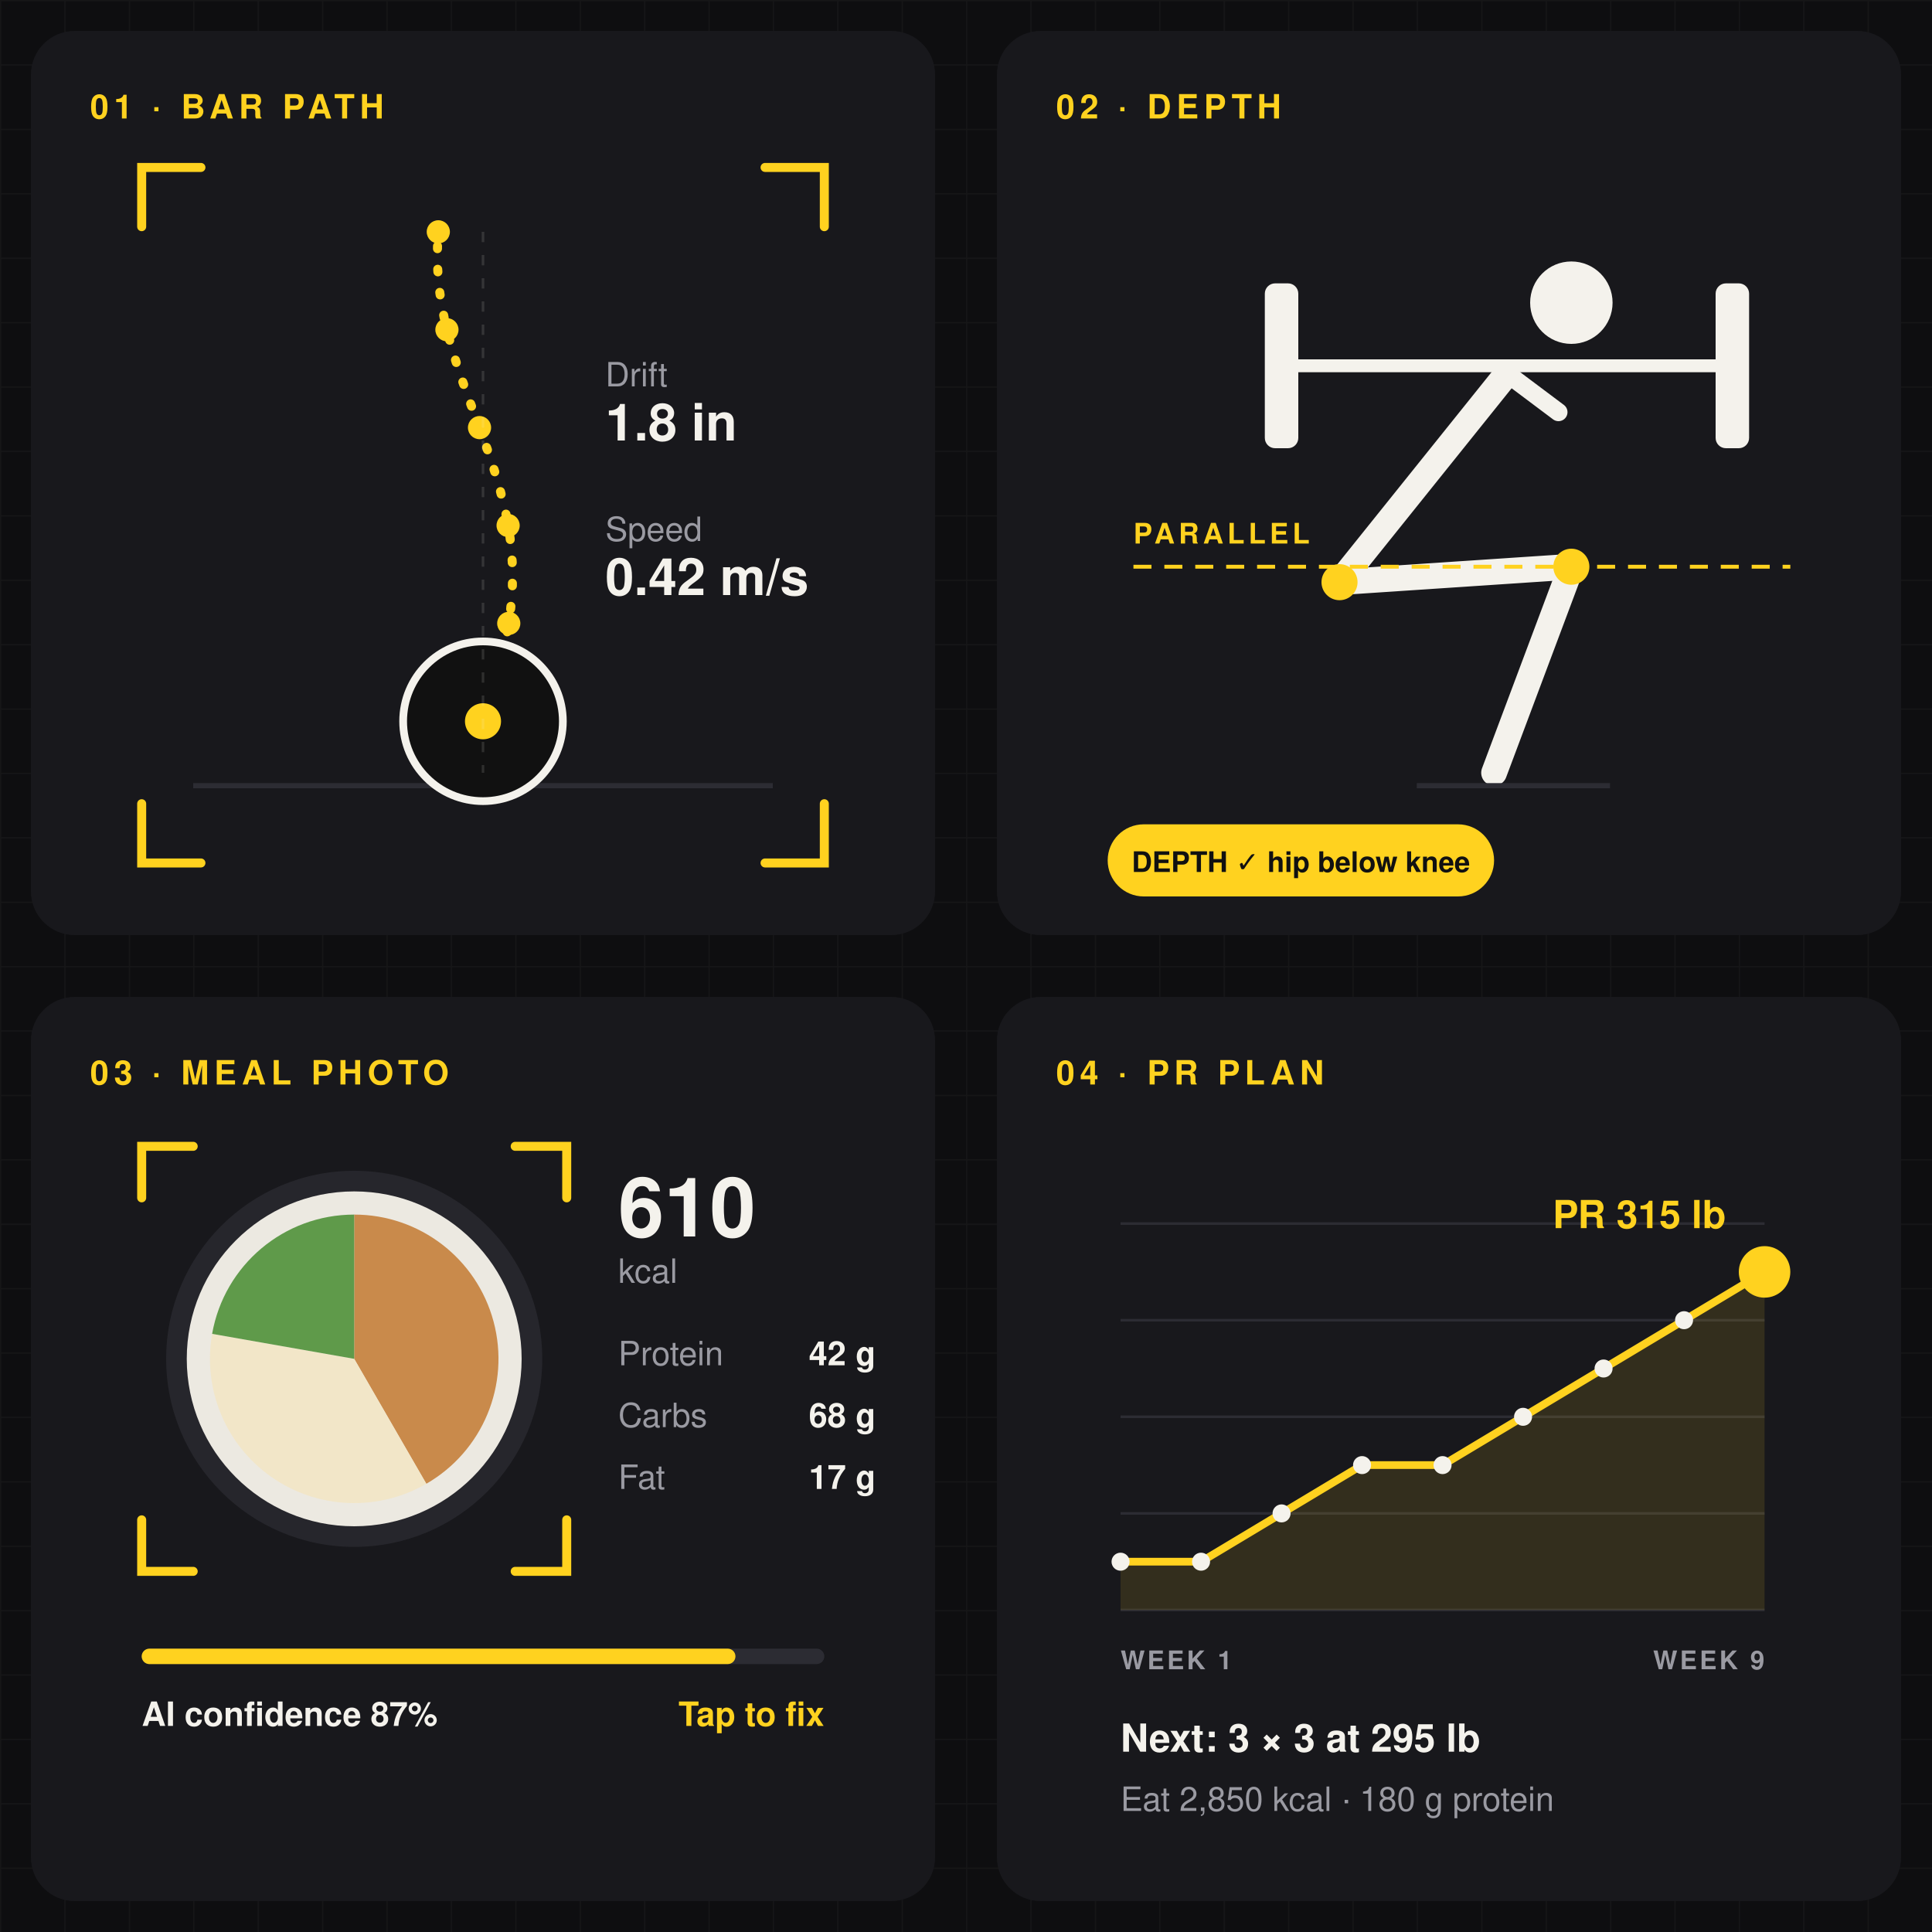
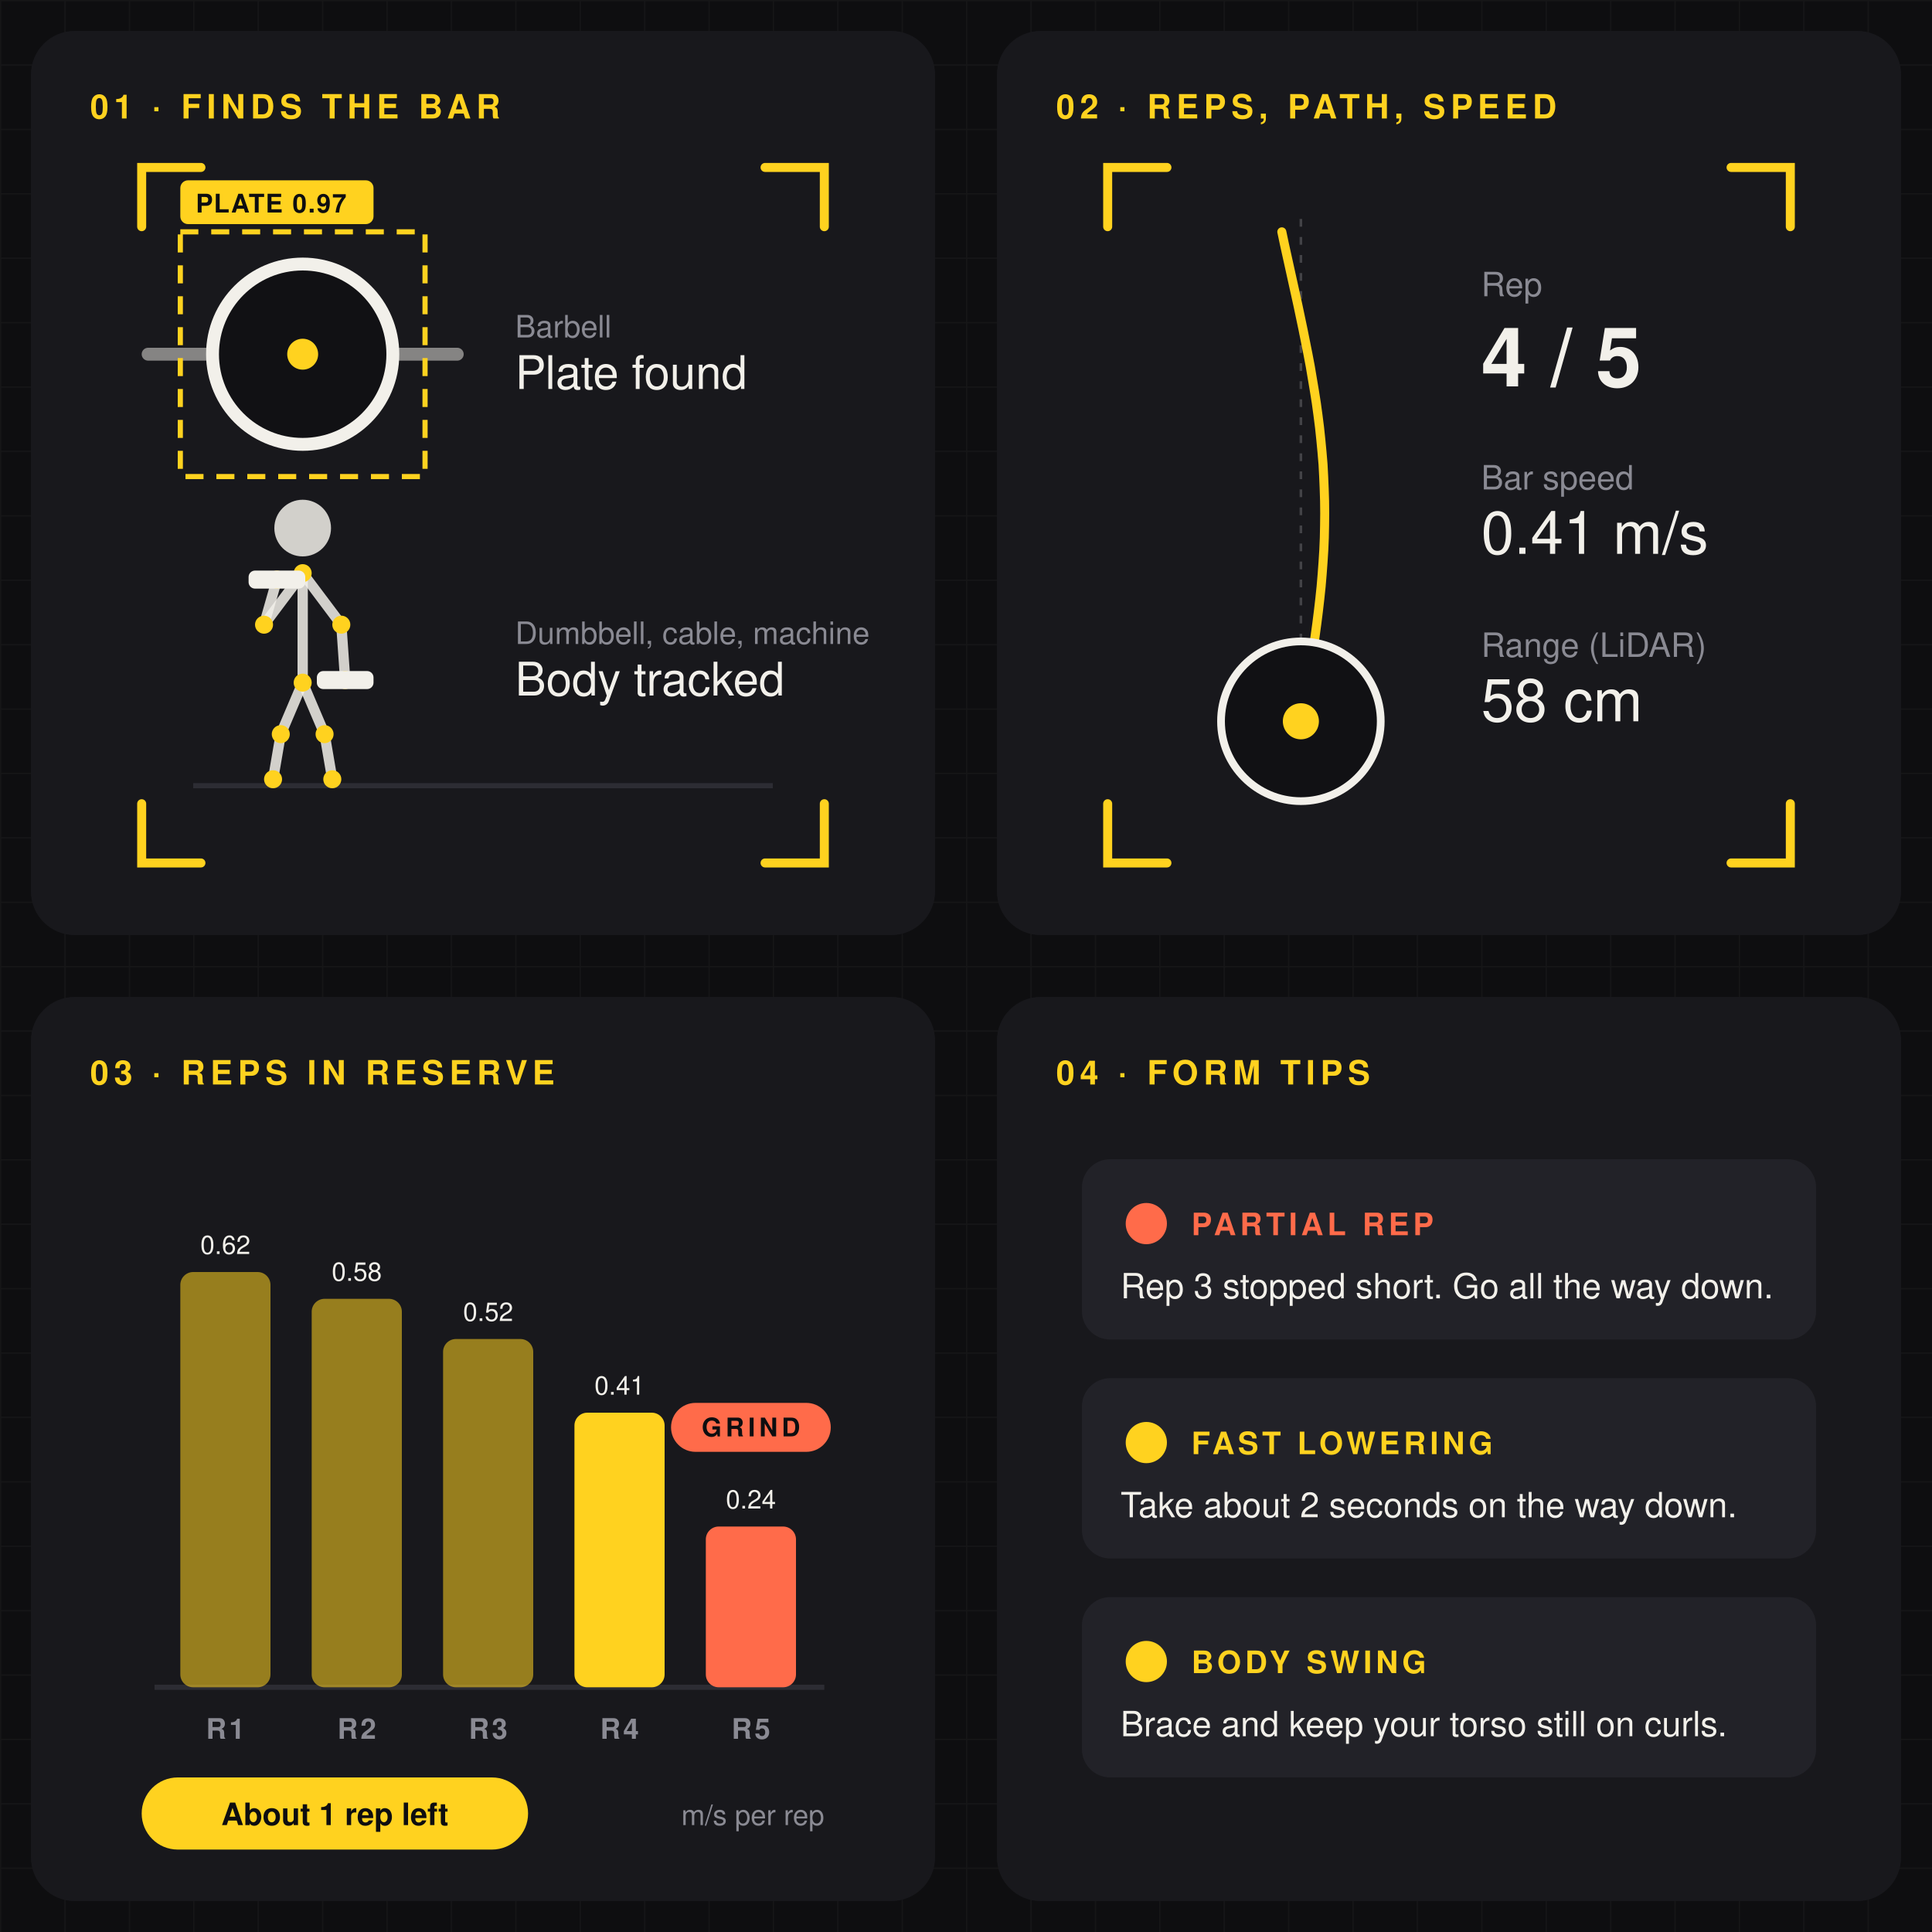
<svg xmlns="http://www.w3.org/2000/svg" viewBox="0 0 1500 1500" width="1500" height="1500">
  <defs>
    <pattern id="g" width="50" height="50" patternUnits="userSpaceOnUse">
      <path d="M50 0H0V50" fill="none" stroke="#ffffff08" stroke-width="2" />
    </pattern>
  </defs>
  <rect x="-10" y="-10" width="1520" height="1520" fill="#0E0E10" />
  <rect width="1500" height="1500" fill="url(#g)" />
  <rect x="24" y="24" width="702" height="702" rx="34" fill="#18181C" />
-   <text x="70" y="92" font-family="Helvetica Neue, Helvetica, Arial, sans-serif" font-size="26" font-weight="600" fill="#FFD21F" text-anchor="start" letter-spacing="4">01 · BAR PATH</text>
+   <text x="70" y="92" font-family="Helvetica Neue, Helvetica, Arial, sans-serif" font-size="26" font-weight="600" fill="#FFD21F" text-anchor="start" letter-spacing="4">01 · FINDS THE BAR</text>
  <path d="M110 176V130H156 M594 130H640V176 M640 624V670H594 M156 670H110V624" fill="none" stroke="#FFD21F" stroke-width="7" stroke-linecap="round" />
-   <line x1="150" y1="610" x2="600" y2="610" stroke="#2c2c33" stroke-width="4" />
-   <path d="M375.0 560.0 L378.0 550.5 L381.0 541.0 L383.8 531.5 L386.5 522.0 L389.0 512.5 L391.3 503.0 L393.3 493.5 L395.0 484.0 L396.3 474.5 L397.2 465.0 L397.8 455.5 L397.9 446.0 L397.7 436.5 L397.0 427.0 L396.0 417.5 L394.5 408.0 L392.7 398.5 L390.5 389.0 L388.0 379.5 L385.3 370.0 L382.3 360.5 L379.1 351.0 L375.7 341.5 L372.3 332.0 L368.8 322.5 L365.2 313.0 L361.8 303.5 L358.4 294.0 L355.2 284.5 L352.2 275.0 L349.5 265.5 L347.0 256.0 L344.8 246.5 L343.0 237.0 L341.5 227.5 L340.5 218.0 L339.8 208.5 L339.6 199.0 L339.7 189.5 L340.3 180.0" fill="none" stroke="#FFD21F" stroke-width="7" stroke-dasharray="2 16" stroke-linecap="round" />
-   <circle cx="375.0" cy="560.0" r="9" fill="#FFD21F" />
-   <circle cx="395.0" cy="484.0" r="9" fill="#FFD21F" />
-   <circle cx="394.5" cy="408.0" r="9" fill="#FFD21F" />
-   <circle cx="372.3" cy="332.0" r="9" fill="#FFD21F" />
-   <circle cx="347.0" cy="256.0" r="9" fill="#FFD21F" />
-   <circle cx="340.3" cy="180.0" r="9" fill="#FFD21F" />
-   <circle cx="375" cy="560" r="62" fill="#111" stroke="#F4F2EC" stroke-width="6" />
-   <circle cx="375" cy="560" r="14" fill="#FFD21F" />
-   <line x1="375" y1="180" x2="375" y2="600" stroke="#F4F2EC22" stroke-width="2" stroke-dasharray="8 10" />
-   <text x="470" y="300" font-family="Helvetica Neue, Helvetica, Arial, sans-serif" font-size="26" font-weight="400" fill="#9A9AA2" text-anchor="start" letter-spacing="0">Drift</text>
-   <text x="470" y="342" font-family="Helvetica Neue, Helvetica, Arial, sans-serif" font-size="40" font-weight="600" fill="#F4F2EC" text-anchor="start" letter-spacing="0">1.8 in</text>
-   <text x="470" y="420" font-family="Helvetica Neue, Helvetica, Arial, sans-serif" font-size="26" font-weight="400" fill="#9A9AA2" text-anchor="start" letter-spacing="0">Speed</text>
-   <text x="470" y="462" font-family="Helvetica Neue, Helvetica, Arial, sans-serif" font-size="40" font-weight="600" fill="#F4F2EC" text-anchor="start" letter-spacing="0">0.42 m/s</text>
+   <line x1="150" y1="610" x2="600" y2="610" stroke="#2C2C33" stroke-width="4" />
+   <line x1="115" y1="275" x2="355" y2="275" stroke="#F2F0EA" stroke-opacity="0.5" stroke-width="10" stroke-linecap="round" />
+   <circle cx="235" cy="275" r="70" fill="#111114" stroke="#F2F0EA" stroke-width="10" />
+   <circle cx="235" cy="275" r="12" fill="#FFD21F" />
+   <rect x="140" y="180" width="190" height="190" fill="none" stroke="#FFD21F" stroke-width="4" stroke-dasharray="14 10" />
+   <rect x="140" y="140" width="150" height="34" rx="6" fill="#FFD21F" />
+   <text x="152" y="165" font-family="Helvetica Neue, Helvetica, Arial, sans-serif" font-size="20" font-weight="700" fill="#0E0E10" text-anchor="start" letter-spacing="1">PLATE 0.97</text>
+   <text x="400" y="262" font-family="Helvetica Neue, Helvetica, Arial, sans-serif" font-size="24" font-weight="400" fill="#8A8A93" text-anchor="start" letter-spacing="0">Barbell</text>
+   <text x="400" y="302" font-family="Helvetica Neue, Helvetica, Arial, sans-serif" font-size="36" font-weight="500" fill="#F2F0EA" text-anchor="start" letter-spacing="0">Plate found</text>
+   <line x1="235" y1="445" x2="235" y2="530" stroke="#F2F0EA" stroke-opacity="0.85" stroke-width="8" stroke-linecap="round" />
+   <line x1="235" y1="530" x2="218" y2="570" stroke="#F2F0EA" stroke-opacity="0.85" stroke-width="8" stroke-linecap="round" />
+   <line x1="218" y1="570" x2="212" y2="605" stroke="#F2F0EA" stroke-opacity="0.85" stroke-width="8" stroke-linecap="round" />
+   <line x1="235" y1="530" x2="252" y2="570" stroke="#F2F0EA" stroke-opacity="0.85" stroke-width="8" stroke-linecap="round" />
+   <line x1="252" y1="570" x2="258" y2="605" stroke="#F2F0EA" stroke-opacity="0.85" stroke-width="8" stroke-linecap="round" />
+   <line x1="235" y1="445" x2="205" y2="485" stroke="#F2F0EA" stroke-opacity="0.85" stroke-width="8" stroke-linecap="round" />
+   <line x1="205" y1="485" x2="215" y2="450" stroke="#F2F0EA" stroke-opacity="0.85" stroke-width="8" stroke-linecap="round" />
+   <line x1="235" y1="445" x2="265" y2="485" stroke="#F2F0EA" stroke-opacity="0.85" stroke-width="8" stroke-linecap="round" />
+   <line x1="265" y1="485" x2="268" y2="528" stroke="#F2F0EA" stroke-opacity="0.85" stroke-width="8" stroke-linecap="round" />
+   <circle cx="235" cy="410" r="22" fill="#F2F0EA" fill-opacity="0.85" />
+   <circle cx="235" cy="445" r="7" fill="#FFD21F" />
+   <circle cx="235" cy="530" r="7" fill="#FFD21F" />
+   <circle cx="218" cy="570" r="7" fill="#FFD21F" />
+   <circle cx="252" cy="570" r="7" fill="#FFD21F" />
+   <circle cx="212" cy="605" r="7" fill="#FFD21F" />
+   <circle cx="258" cy="605" r="7" fill="#FFD21F" />
+   <circle cx="205" cy="485" r="7" fill="#FFD21F" />
+   <circle cx="265" cy="485" r="7" fill="#FFD21F" />
+   <circle cx="215" cy="450" r="7" fill="#FFD21F" />
+   <circle cx="268" cy="528" r="7" fill="#FFD21F" />
+   <rect x="193" y="443" width="44" height="14" rx="5" fill="#F2F0EA" />
+   <rect x="246" y="521" width="44" height="14" rx="5" fill="#F2F0EA" />
+   <text x="400" y="500" font-family="Helvetica Neue, Helvetica, Arial, sans-serif" font-size="24" font-weight="400" fill="#8A8A93" text-anchor="start" letter-spacing="0">Dumbbell, cable, machine</text>
+   <text x="400" y="540" font-family="Helvetica Neue, Helvetica, Arial, sans-serif" font-size="36" font-weight="500" fill="#F2F0EA" text-anchor="start" letter-spacing="0">Body tracked</text>
  <rect x="774" y="24" width="702" height="702" rx="34" fill="#18181C" />
-   <text x="820" y="92" font-family="Helvetica Neue, Helvetica, Arial, sans-serif" font-size="26" font-weight="600" fill="#FFD21F" text-anchor="start" letter-spacing="4">02 · DEPTH</text>
-   <line x1="1160" y1="600" x2="1220" y2="440" stroke="#F4F2EC" stroke-width="20" stroke-linecap="round" />
-   <line x1="1220" y1="440" x2="1040" y2="452" stroke="#F4F2EC" stroke-width="20" stroke-linecap="round" />
-   <line x1="1040" y1="452" x2="1170" y2="290" stroke="#F4F2EC" stroke-width="20" stroke-linecap="round" />
-   <circle cx="1220" cy="235" r="32" fill="#F4F2EC" />
-   <line x1="1170" y1="290" x2="1210" y2="320" stroke="#F4F2EC" stroke-width="14" stroke-linecap="round" />
-   <line x1="1000" y1="284" x2="1340" y2="284" stroke="#F4F2EC" stroke-width="10" stroke-linecap="round" />
-   <rect x="982" y="220" width="26" height="128" rx="8" fill="#F4F2EC" />
-   <rect x="1332" y="220" width="26" height="128" rx="8" fill="#F4F2EC" />
-   <line x1="1100" y1="610" x2="1250" y2="610" stroke="#2c2c33" stroke-width="4" />
-   <circle cx="1040" cy="452" r="14" fill="#FFD21F" />
-   <circle cx="1220" cy="440" r="14" fill="#FFD21F" />
-   <line x1="880" y1="440" x2="1390" y2="440" stroke="#FFD21F" stroke-width="3" stroke-dasharray="14 10" />
-   <text x="880" y="422" font-family="Helvetica Neue, Helvetica, Arial, sans-serif" font-size="22" font-weight="600" fill="#FFD21F" text-anchor="start" letter-spacing="3">PARALLEL</text>
-   <rect x="860" y="640" width="300" height="56" rx="28" fill="#FFD21F" />
-   <text x="1010" y="677" font-family="Helvetica Neue, Helvetica, Arial, sans-serif" font-size="22" font-weight="700" fill="#111" text-anchor="middle" letter-spacing="0">DEPTH ✓  hip below knee</text>
+   <text x="820" y="92" font-family="Helvetica Neue, Helvetica, Arial, sans-serif" font-size="26" font-weight="600" fill="#FFD21F" text-anchor="start" letter-spacing="4">02 · REPS, PATH, SPEED</text>
+   <path d="M860 176V130H906 M1344 130H1390V176 M1390 624V670H1344 M906 670H860V624" fill="none" stroke="#FFD21F" stroke-width="7" stroke-linecap="round" />
+   <line x1="1010" y1="170" x2="1010" y2="580" stroke="#ffffff30" stroke-width="2" stroke-dasharray="6 8" />
+   <path d="M1010.0 560.0 L1011.7 550.5 L1013.4 541.0 L1015.0 531.5 L1016.7 522.0 L1018.2 512.5 L1019.7 503.0 L1021.1 493.5 L1022.4 484.0 L1023.6 474.5 L1024.7 465.0 L1025.7 455.5 L1026.5 446.0 L1027.2 436.5 L1027.8 427.0 L1028.2 417.5 L1028.4 408.0 L1028.5 398.5 L1028.4 389.0 L1028.1 379.5 L1027.7 370.0 L1027.2 360.5 L1026.4 351.0 L1025.5 341.5 L1024.5 332.0 L1023.3 322.5 L1022.0 313.0 L1020.5 303.5 L1018.9 294.0 L1017.3 284.5 L1015.5 275.0 L1013.6 265.5 L1011.7 256.0 L1009.7 246.5 L1007.7 237.0 L1005.6 227.5 L1003.5 218.0 L1001.4 208.5 L999.3 199.0 L997.2 189.5 L995.2 180.0" fill="none" stroke="#FFD21F" stroke-width="7" stroke-linecap="round" />
+   <circle cx="1010" cy="560" r="62" fill="#111114" stroke="#F2F0EA" stroke-width="6" />
+   <circle cx="1010" cy="560" r="14" fill="#FFD21F" />
+   <text x="1150" y="230" font-family="Helvetica Neue, Helvetica, Arial, sans-serif" font-size="26" font-weight="400" fill="#8A8A93" text-anchor="start" letter-spacing="0">Rep</text>
+   <text x="1150" y="300" font-family="Helvetica Neue, Helvetica, Arial, sans-serif" font-size="64" font-weight="600" fill="#F2F0EA" text-anchor="start" letter-spacing="0">4 / 5</text>
+   <text x="1150" y="380" font-family="Helvetica Neue, Helvetica, Arial, sans-serif" font-size="26" font-weight="400" fill="#8A8A93" text-anchor="start" letter-spacing="0">Bar speed</text>
+   <text x="1150" y="430" font-family="Helvetica Neue, Helvetica, Arial, sans-serif" font-size="46" font-weight="500" fill="#F2F0EA" text-anchor="start" letter-spacing="0">0.41 m/s</text>
+   <text x="1150" y="510" font-family="Helvetica Neue, Helvetica, Arial, sans-serif" font-size="26" font-weight="400" fill="#8A8A93" text-anchor="start" letter-spacing="0">Range (LiDAR)</text>
+   <text x="1150" y="560" font-family="Helvetica Neue, Helvetica, Arial, sans-serif" font-size="46" font-weight="500" fill="#F2F0EA" text-anchor="start" letter-spacing="0">58 cm</text>
  <rect x="24" y="774" width="702" height="702" rx="34" fill="#18181C" />
-   <text x="70" y="842" font-family="Helvetica Neue, Helvetica, Arial, sans-serif" font-size="26" font-weight="600" fill="#FFD21F" text-anchor="start" letter-spacing="4">03 · MEAL PHOTO</text>
-   <path d="M110 930V890H150 M400 890H440V930 M440 1180V1220H400 M150 1220H110V1180" fill="none" stroke="#FFD21F" stroke-width="7" stroke-linecap="round" />
-   <circle cx="275" cy="1055" r="146" fill="#26262c" />
-   <circle cx="275" cy="1055" r="130" fill="#ece9e1" />
-   <path d="M275 1055 L275.0 943.0 A112 112 0 0 1 331.0 1152.0 Z" fill="#c98a4b" />
-   <path d="M275 1055 L331.0 1152.0 A112 112 0 0 1 164.7 1035.6 Z" fill="#f2e6c8" />
-   <path d="M275 1055 L164.7 1035.6 A112 112 0 0 1 275.0 943.0 Z" fill="#5f9a4a" />
-   <text x="480" y="960" font-family="Helvetica Neue, Helvetica, Arial, sans-serif" font-size="64" font-weight="700" fill="#F4F2EC" text-anchor="start" letter-spacing="0">610</text>
-   <text x="480" y="996" font-family="Helvetica Neue, Helvetica, Arial, sans-serif" font-size="26" font-weight="400" fill="#9A9AA2" text-anchor="start" letter-spacing="0">kcal</text>
-   <text x="480" y="1060" font-family="Helvetica Neue, Helvetica, Arial, sans-serif" font-size="26" font-weight="400" fill="#9A9AA2" text-anchor="start" letter-spacing="0">Protein</text>
-   <text x="680" y="1060" font-family="Helvetica Neue, Helvetica, Arial, sans-serif" font-size="26" font-weight="600" fill="#F4F2EC" text-anchor="end" letter-spacing="0">42 g</text>
-   <text x="480" y="1108" font-family="Helvetica Neue, Helvetica, Arial, sans-serif" font-size="26" font-weight="400" fill="#9A9AA2" text-anchor="start" letter-spacing="0">Carbs</text>
-   <text x="680" y="1108" font-family="Helvetica Neue, Helvetica, Arial, sans-serif" font-size="26" font-weight="600" fill="#F4F2EC" text-anchor="end" letter-spacing="0">68 g</text>
-   <text x="480" y="1156" font-family="Helvetica Neue, Helvetica, Arial, sans-serif" font-size="26" font-weight="400" fill="#9A9AA2" text-anchor="start" letter-spacing="0">Fat</text>
-   <text x="680" y="1156" font-family="Helvetica Neue, Helvetica, Arial, sans-serif" font-size="26" font-weight="600" fill="#F4F2EC" text-anchor="end" letter-spacing="0">17 g</text>
-   <rect x="110" y="1280" width="530" height="12" rx="6" fill="#2c2c33" />
-   <rect x="110" y="1280" width="461" height="12" rx="6" fill="#FFD21F" />
-   <text x="110" y="1340" font-family="Helvetica Neue, Helvetica, Arial, sans-serif" font-size="26" font-weight="600" fill="#F4F2EC" text-anchor="start" letter-spacing="0">AI confidence 87%</text>
-   <text x="640" y="1340" font-family="Helvetica Neue, Helvetica, Arial, sans-serif" font-size="26" font-weight="600" fill="#FFD21F" text-anchor="end" letter-spacing="0">Tap to fix</text>
+   <text x="70" y="842" font-family="Helvetica Neue, Helvetica, Arial, sans-serif" font-size="26" font-weight="600" fill="#FFD21F" text-anchor="start" letter-spacing="4">03 · REPS IN RESERVE</text>
+   <line x1="120" y1="1310" x2="640" y2="1310" stroke="#2C2C33" stroke-width="4" />
+   <rect x="140" y="987.6" width="70" height="322.4" rx="10" fill="#FFD21F" fill-opacity="0.55" />
+   <text x="175" y="1350" font-family="Helvetica Neue, Helvetica, Arial, sans-serif" font-size="22" font-weight="600" fill="#8A8A93" text-anchor="middle" letter-spacing="2">R1</text>
+   <text x="175" y="973.6" font-family="Helvetica Neue, Helvetica, Arial, sans-serif" font-size="20" font-weight="500" fill="#F2F0EA" text-anchor="middle" letter-spacing="0">0.62</text>
+   <rect x="242" y="1008.4" width="70" height="301.6" rx="10" fill="#FFD21F" fill-opacity="0.55" />
+   <text x="277" y="1350" font-family="Helvetica Neue, Helvetica, Arial, sans-serif" font-size="22" font-weight="600" fill="#8A8A93" text-anchor="middle" letter-spacing="2">R2</text>
+   <text x="277" y="994.4" font-family="Helvetica Neue, Helvetica, Arial, sans-serif" font-size="20" font-weight="500" fill="#F2F0EA" text-anchor="middle" letter-spacing="0">0.58</text>
+   <rect x="344" y="1039.6" width="70" height="270.4" rx="10" fill="#FFD21F" fill-opacity="0.55" />
+   <text x="379" y="1350" font-family="Helvetica Neue, Helvetica, Arial, sans-serif" font-size="22" font-weight="600" fill="#8A8A93" text-anchor="middle" letter-spacing="2">R3</text>
+   <text x="379" y="1025.6" font-family="Helvetica Neue, Helvetica, Arial, sans-serif" font-size="20" font-weight="500" fill="#F2F0EA" text-anchor="middle" letter-spacing="0">0.52</text>
+   <rect x="446" y="1096.8" width="70" height="213.2" rx="10" fill="#FFD21F" fill-opacity="1" />
+   <text x="481" y="1350" font-family="Helvetica Neue, Helvetica, Arial, sans-serif" font-size="22" font-weight="600" fill="#8A8A93" text-anchor="middle" letter-spacing="2">R4</text>
+   <text x="481" y="1082.8" font-family="Helvetica Neue, Helvetica, Arial, sans-serif" font-size="20" font-weight="500" fill="#F2F0EA" text-anchor="middle" letter-spacing="0">0.41</text>
+   <rect x="548" y="1185.2" width="70" height="124.8" rx="10" fill="#FF6B4A" fill-opacity="1" />
+   <text x="583" y="1350" font-family="Helvetica Neue, Helvetica, Arial, sans-serif" font-size="22" font-weight="600" fill="#8A8A93" text-anchor="middle" letter-spacing="2">R5</text>
+   <text x="583" y="1171.2" font-family="Helvetica Neue, Helvetica, Arial, sans-serif" font-size="20" font-weight="500" fill="#F2F0EA" text-anchor="middle" letter-spacing="0">0.24</text>
+   <rect x="521" y="1089.2" width="124" height="38" rx="19" fill="#FF6B4A" />
+   <text x="583" y="1115.2" font-family="Helvetica Neue, Helvetica, Arial, sans-serif" font-size="20" font-weight="700" fill="#0E0E10" text-anchor="middle" letter-spacing="3">GRIND</text>
+   <rect x="110" y="1380" width="300" height="56" rx="28" fill="#FFD21F" />
+   <text x="260" y="1417" font-family="Helvetica Neue, Helvetica, Arial, sans-serif" font-size="24" font-weight="700" fill="#0E0E10" text-anchor="middle" letter-spacing="0">About 1 rep left</text>
+   <text x="640" y="1417" font-family="Helvetica Neue, Helvetica, Arial, sans-serif" font-size="22" font-weight="400" fill="#8A8A93" text-anchor="end" letter-spacing="0">m/s per rep</text>
  <rect x="774" y="774" width="702" height="702" rx="34" fill="#18181C" />
-   <text x="820" y="842" font-family="Helvetica Neue, Helvetica, Arial, sans-serif" font-size="26" font-weight="600" fill="#FFD21F" text-anchor="start" letter-spacing="4">04 · PR PLAN</text>
-   <line x1="870" y1="950.0" x2="1370" y2="950.0" stroke="#2c2c33" stroke-width="2" />
-   <line x1="870" y1="1025.0" x2="1370" y2="1025.0" stroke="#2c2c33" stroke-width="2" />
-   <line x1="870" y1="1100.0" x2="1370" y2="1100.0" stroke="#2c2c33" stroke-width="2" />
-   <line x1="870" y1="1175.0" x2="1370" y2="1175.0" stroke="#2c2c33" stroke-width="2" />
-   <line x1="870" y1="1250.0" x2="1370" y2="1250.0" stroke="#2c2c33" stroke-width="2" />
-   <path d="M870 1250 L870.0 1212.5 L932.5 1212.5 L995.0 1175.0 L1057.5 1137.5 L1120.0 1137.5 L1182.5 1100.0 L1245.0 1062.5 L1307.5 1025.0 L1370.0 987.5 L1370 1250 Z" fill="#FFD21F" opacity="0.12" />
-   <path d="M870.0 1212.5 L932.5 1212.5 L995.0 1175.0 L1057.5 1137.5 L1120.0 1137.5 L1182.5 1100.0 L1245.0 1062.5 L1307.5 1025.0 L1370.0 987.5" fill="none" stroke="#FFD21F" stroke-width="6" stroke-linejoin="round" />
-   <circle cx="870.0" cy="1212.5" r="7" fill="#F4F2EC" />
-   <circle cx="932.5" cy="1212.5" r="7" fill="#F4F2EC" />
-   <circle cx="995.0" cy="1175.0" r="7" fill="#F4F2EC" />
-   <circle cx="1057.5" cy="1137.5" r="7" fill="#F4F2EC" />
-   <circle cx="1120.0" cy="1137.5" r="7" fill="#F4F2EC" />
-   <circle cx="1182.5" cy="1100.0" r="7" fill="#F4F2EC" />
-   <circle cx="1245.0" cy="1062.5" r="7" fill="#F4F2EC" />
-   <circle cx="1307.5" cy="1025.0" r="7" fill="#F4F2EC" />
-   <circle cx="1370.0" cy="987.5" r="20" fill="#FFD21F" />
-   <text x="1340.0" y="953.5" font-family="Helvetica Neue, Helvetica, Arial, sans-serif" font-size="30" font-weight="700" fill="#FFD21F" text-anchor="end" letter-spacing="0">PR 315 lb</text>
-   <text x="870" y="1296" font-family="Helvetica Neue, Helvetica, Arial, sans-serif" font-size="20" font-weight="600" fill="#9A9AA2" text-anchor="start" letter-spacing="2">WEEK 1</text>
-   <text x="1370" y="1296" font-family="Helvetica Neue, Helvetica, Arial, sans-serif" font-size="20" font-weight="600" fill="#9A9AA2" text-anchor="end" letter-spacing="2">WEEK 9</text>
-   <text x="870" y="1360" font-family="Helvetica Neue, Helvetica, Arial, sans-serif" font-size="30" font-weight="600" fill="#F4F2EC" text-anchor="start" letter-spacing="0">Next: 3 × 3 at 295 lb</text>
-   <text x="870" y="1406" font-family="Helvetica Neue, Helvetica, Arial, sans-serif" font-size="26" font-weight="400" fill="#9A9AA2" text-anchor="start" letter-spacing="0">Eat 2,850 kcal · 180 g protein</text>
+   <text x="820" y="842" font-family="Helvetica Neue, Helvetica, Arial, sans-serif" font-size="26" font-weight="600" fill="#FFD21F" text-anchor="start" letter-spacing="4">04 · FORM TIPS</text>
+   <rect x="840" y="900" width="570" height="140" rx="22" fill="#222228" />
+   <circle cx="890" cy="950" r="16" fill="#FF6B4A" />
+   <text x="925" y="959" font-family="Helvetica Neue, Helvetica, Arial, sans-serif" font-size="24" font-weight="700" fill="#FF6B4A" text-anchor="start" letter-spacing="3">PARTIAL REP</text>
+   <text x="870" y="1008" font-family="Helvetica Neue, Helvetica, Arial, sans-serif" font-size="27" font-weight="400" fill="#F2F0EA" text-anchor="start" letter-spacing="0">Rep 3 stopped short. Go all the way down.</text>
+   <rect x="840" y="1070" width="570" height="140" rx="22" fill="#222228" />
+   <circle cx="890" cy="1120" r="16" fill="#FFD21F" />
+   <text x="925" y="1129" font-family="Helvetica Neue, Helvetica, Arial, sans-serif" font-size="24" font-weight="700" fill="#FFD21F" text-anchor="start" letter-spacing="3">FAST LOWERING</text>
+   <text x="870" y="1178" font-family="Helvetica Neue, Helvetica, Arial, sans-serif" font-size="27" font-weight="400" fill="#F2F0EA" text-anchor="start" letter-spacing="0">Take about 2 seconds on the way down.</text>
+   <rect x="840" y="1240" width="570" height="140" rx="22" fill="#222228" />
+   <circle cx="890" cy="1290" r="16" fill="#FFD21F" />
+   <text x="925" y="1299" font-family="Helvetica Neue, Helvetica, Arial, sans-serif" font-size="24" font-weight="700" fill="#FFD21F" text-anchor="start" letter-spacing="3">BODY SWING</text>
+   <text x="870" y="1348" font-family="Helvetica Neue, Helvetica, Arial, sans-serif" font-size="27" font-weight="400" fill="#F2F0EA" text-anchor="start" letter-spacing="0">Brace and keep your torso still on curls.</text>
</svg>
